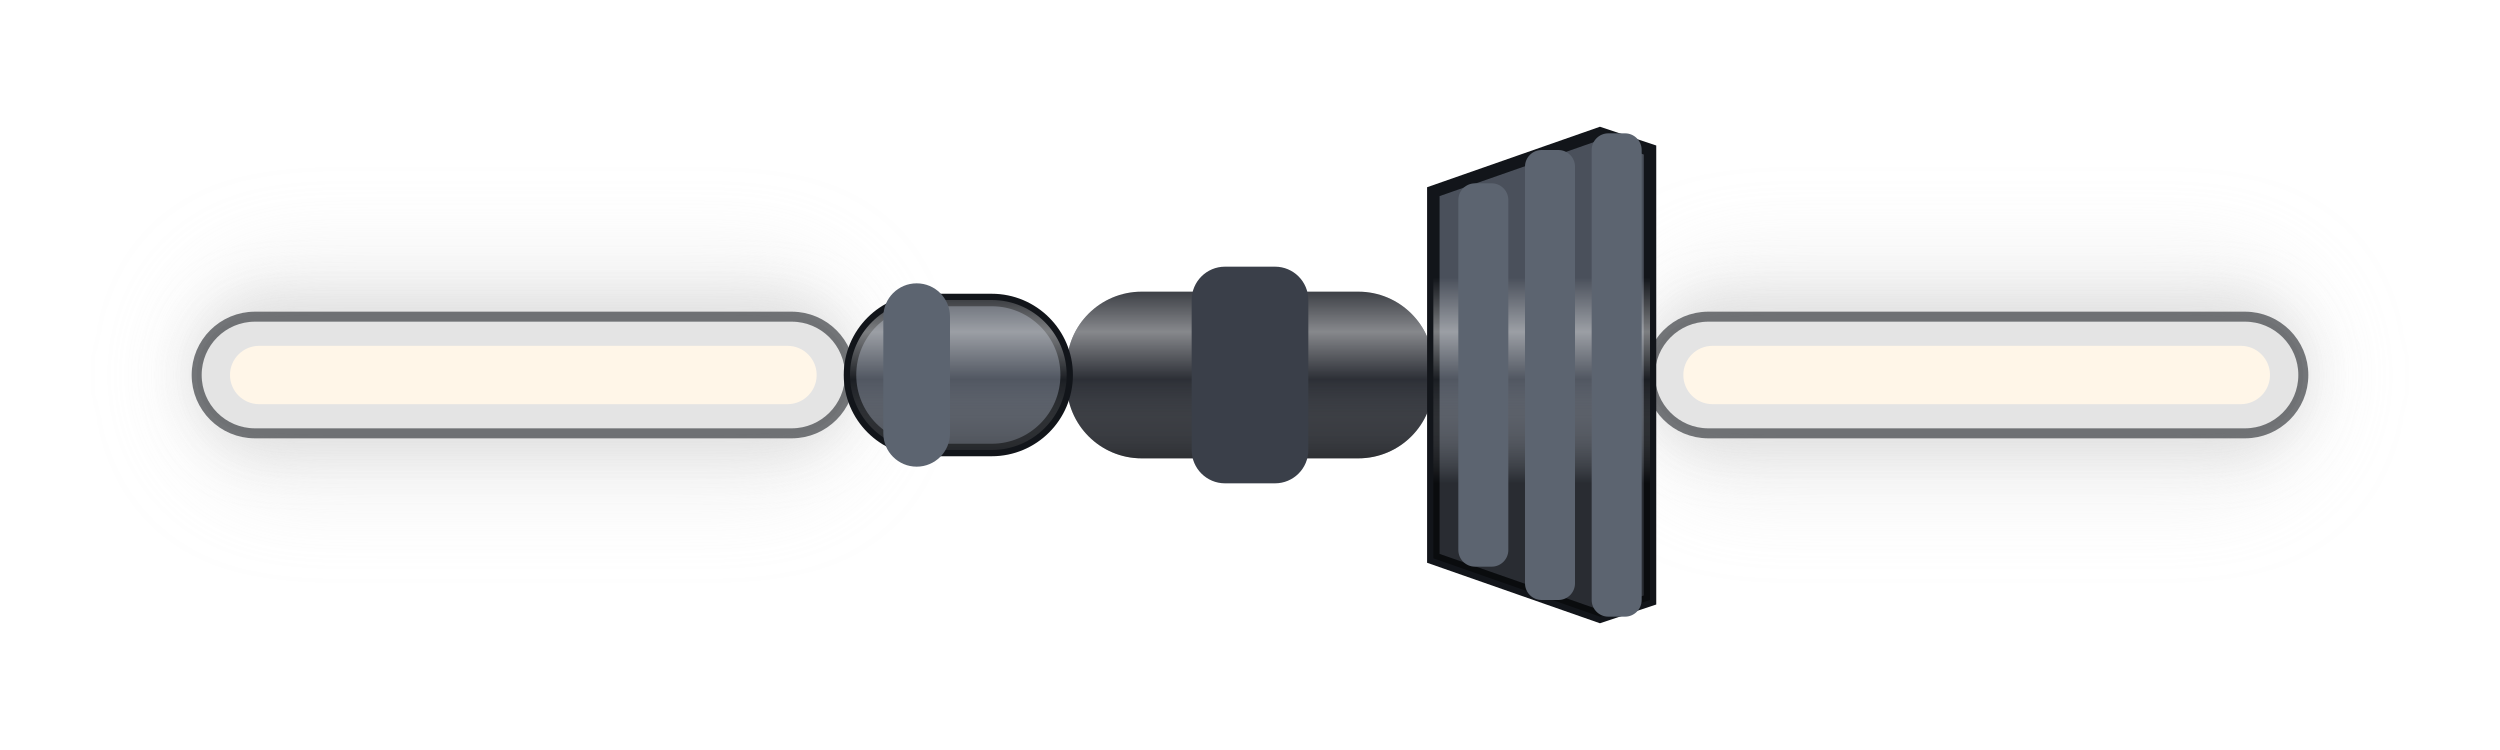
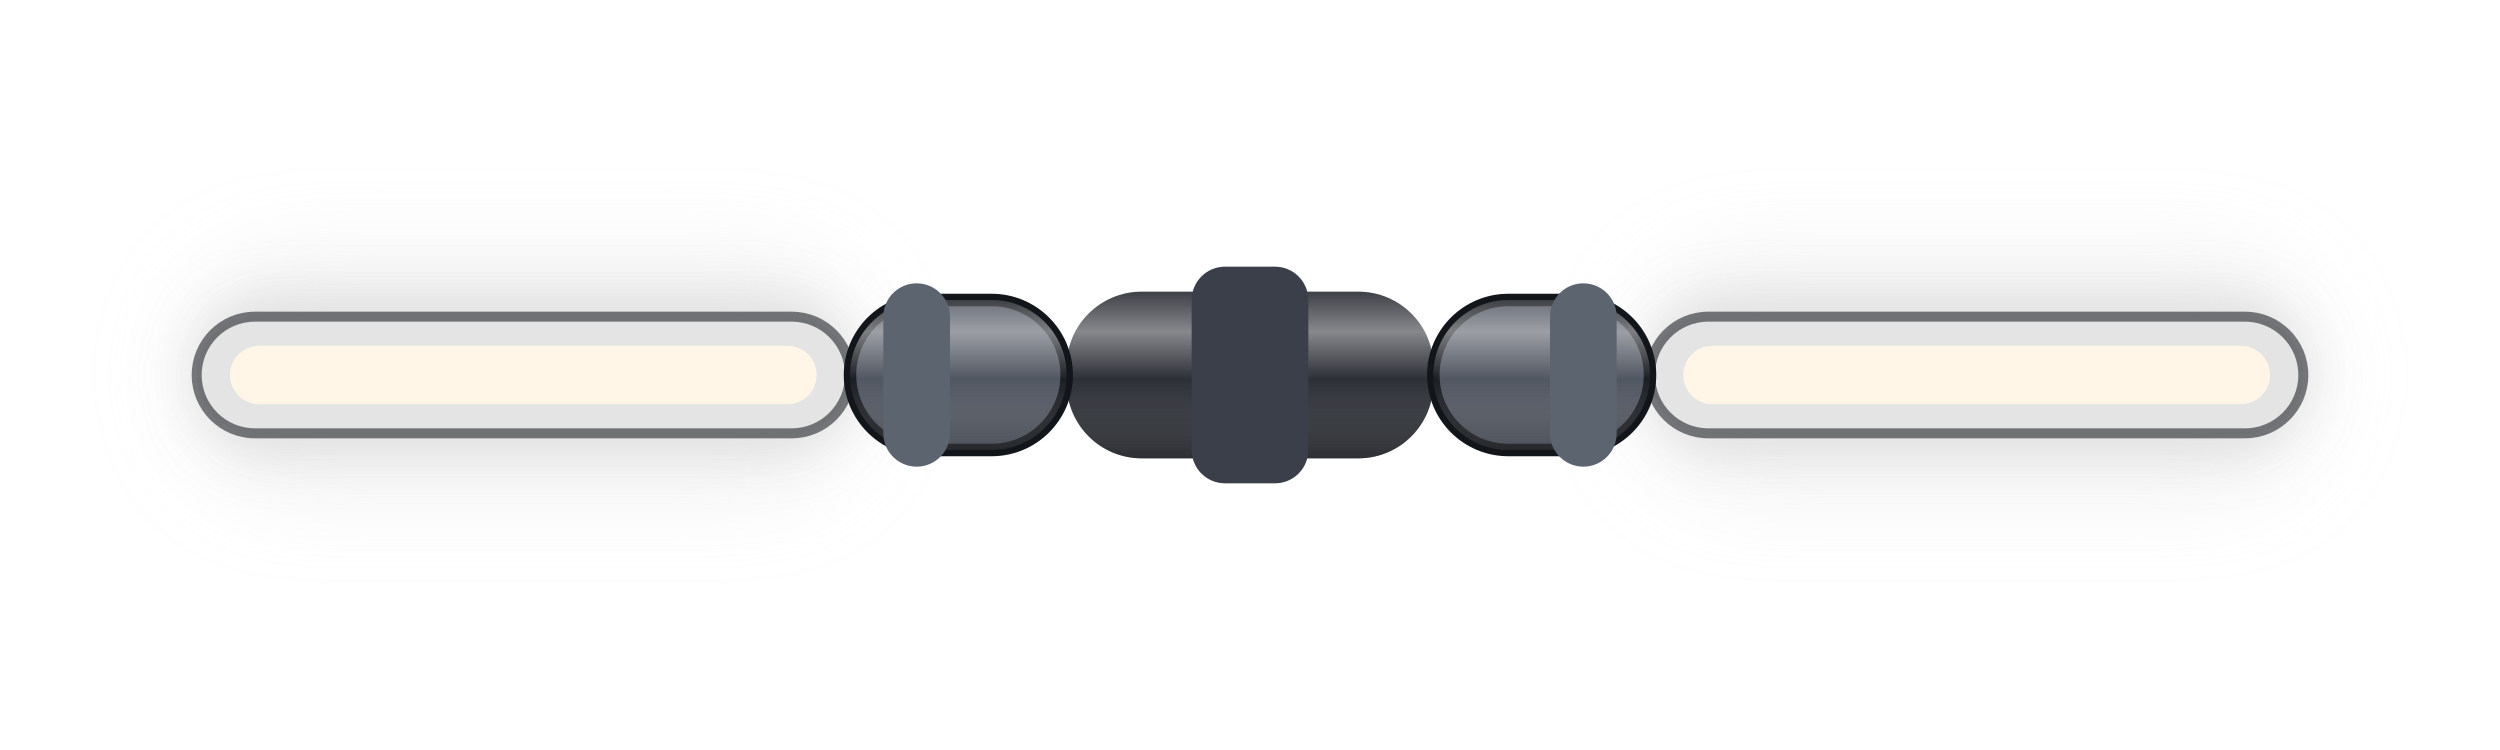
<svg xmlns="http://www.w3.org/2000/svg" viewBox="0 0 300 90">
  <defs>
    <linearGradient id="estaffSheen" x1="0" y1="32" x2="0" y2="58" gradientUnits="userSpaceOnUse">
      <stop offset="0.05" stop-color="#ffffff" stop-opacity="0" />
      <stop offset="0.30" stop-color="#ffffff" stop-opacity="0.45" />
      <stop offset="0.52" stop-color="#ffffff" stop-opacity="0.04" />
      <stop offset="1" stop-color="#000000" stop-opacity="0.45" />
    </linearGradient>
    <filter id="estaffHalo" x="-20%" y="-60%" width="140%" height="220%">
      <feGaussianBlur stdDeviation="5" />
    </filter>
    <filter id="estaffSoft" x="-14%" y="-60%" width="128%" height="220%">
      <feGaussianBlur stdDeviation="3" />
    </filter>
  </defs>
  <rect x="196" y="31" width="82.4" height="28" rx="14" fill="#D0D0D0" opacity="0.3" filter="url(#estaffHalo)" />
  <rect x="21.6" y="31" width="82.4" height="28" rx="14" fill="#D0D0D0" opacity="0.3" filter="url(#estaffHalo)" />
  <rect x="198" y="36" width="78.4" height="18" rx="9" fill="#DCDCDC" opacity="0.9" filter="url(#estaffSoft)" />
  <rect x="23.6" y="36" width="78.4" height="18" rx="9" fill="#DCDCDC" opacity="0.9" filter="url(#estaffSoft)" />
  <rect x="198" y="38" width="78.4" height="14" rx="7" fill="#E4E4E4" stroke="#101319" stroke-width="1.2" stroke-opacity="0.55" />
  <rect x="23.6" y="38" width="78.4" height="14" rx="7" fill="#E4E4E4" stroke="#101319" stroke-width="1.2" stroke-opacity="0.55" />
  <rect x="202" y="41.5" width="70.4" height="7" rx="3.5" fill="#FFF6E8" />
  <rect x="27.6" y="41.5" width="70.4" height="7" rx="3.5" fill="#FFF6E8" />
  <rect x="128" y="35" width="44" height="20" rx="9" fill="#24272E" />
  <rect x="128" y="35" width="44" height="20" rx="9" fill="url(#estaffSheen)" />
  <rect x="143" y="32" width="14" height="26" rx="4" fill="#3A3F49" />
-   <path d="M 172,23 L 192,16 L 198,18 L 198,72 L 192,74 L 172,67 Z" fill="#4A505B" stroke="#12151A" stroke-width="1.5" />
-   <path d="M 172,23 L 192,16 L 198,18 L 198,72 L 192,74 L 172,67 Z" fill="url(#estaffSheen)" />
-   <rect x="175" y="22" width="6" height="46" rx="2" fill="#5C6470" />
-   <rect x="183" y="18" width="6" height="54" rx="2" fill="#5C6470" />
-   <rect x="191" y="16" width="6" height="58" rx="2" fill="#5C6470" />
+   <rect x="172" y="36" width="26" height="18" rx="9" fill="#4A505B" stroke="#12151A" stroke-width="1.5" />
+   <rect x="172" y="36" width="26" height="18" rx="9" fill="url(#estaffSheen)" />
+   <rect x="186" y="34" width="8" height="22" rx="4" fill="#5C6470" />
  <rect x="102" y="36" width="26" height="18" rx="9" fill="#4A505B" stroke="#12151A" stroke-width="1.5" />
  <rect x="102" y="36" width="26" height="18" rx="9" fill="url(#estaffSheen)" />
  <rect x="106" y="34" width="8" height="22" rx="4" fill="#5C6470" />
</svg>
